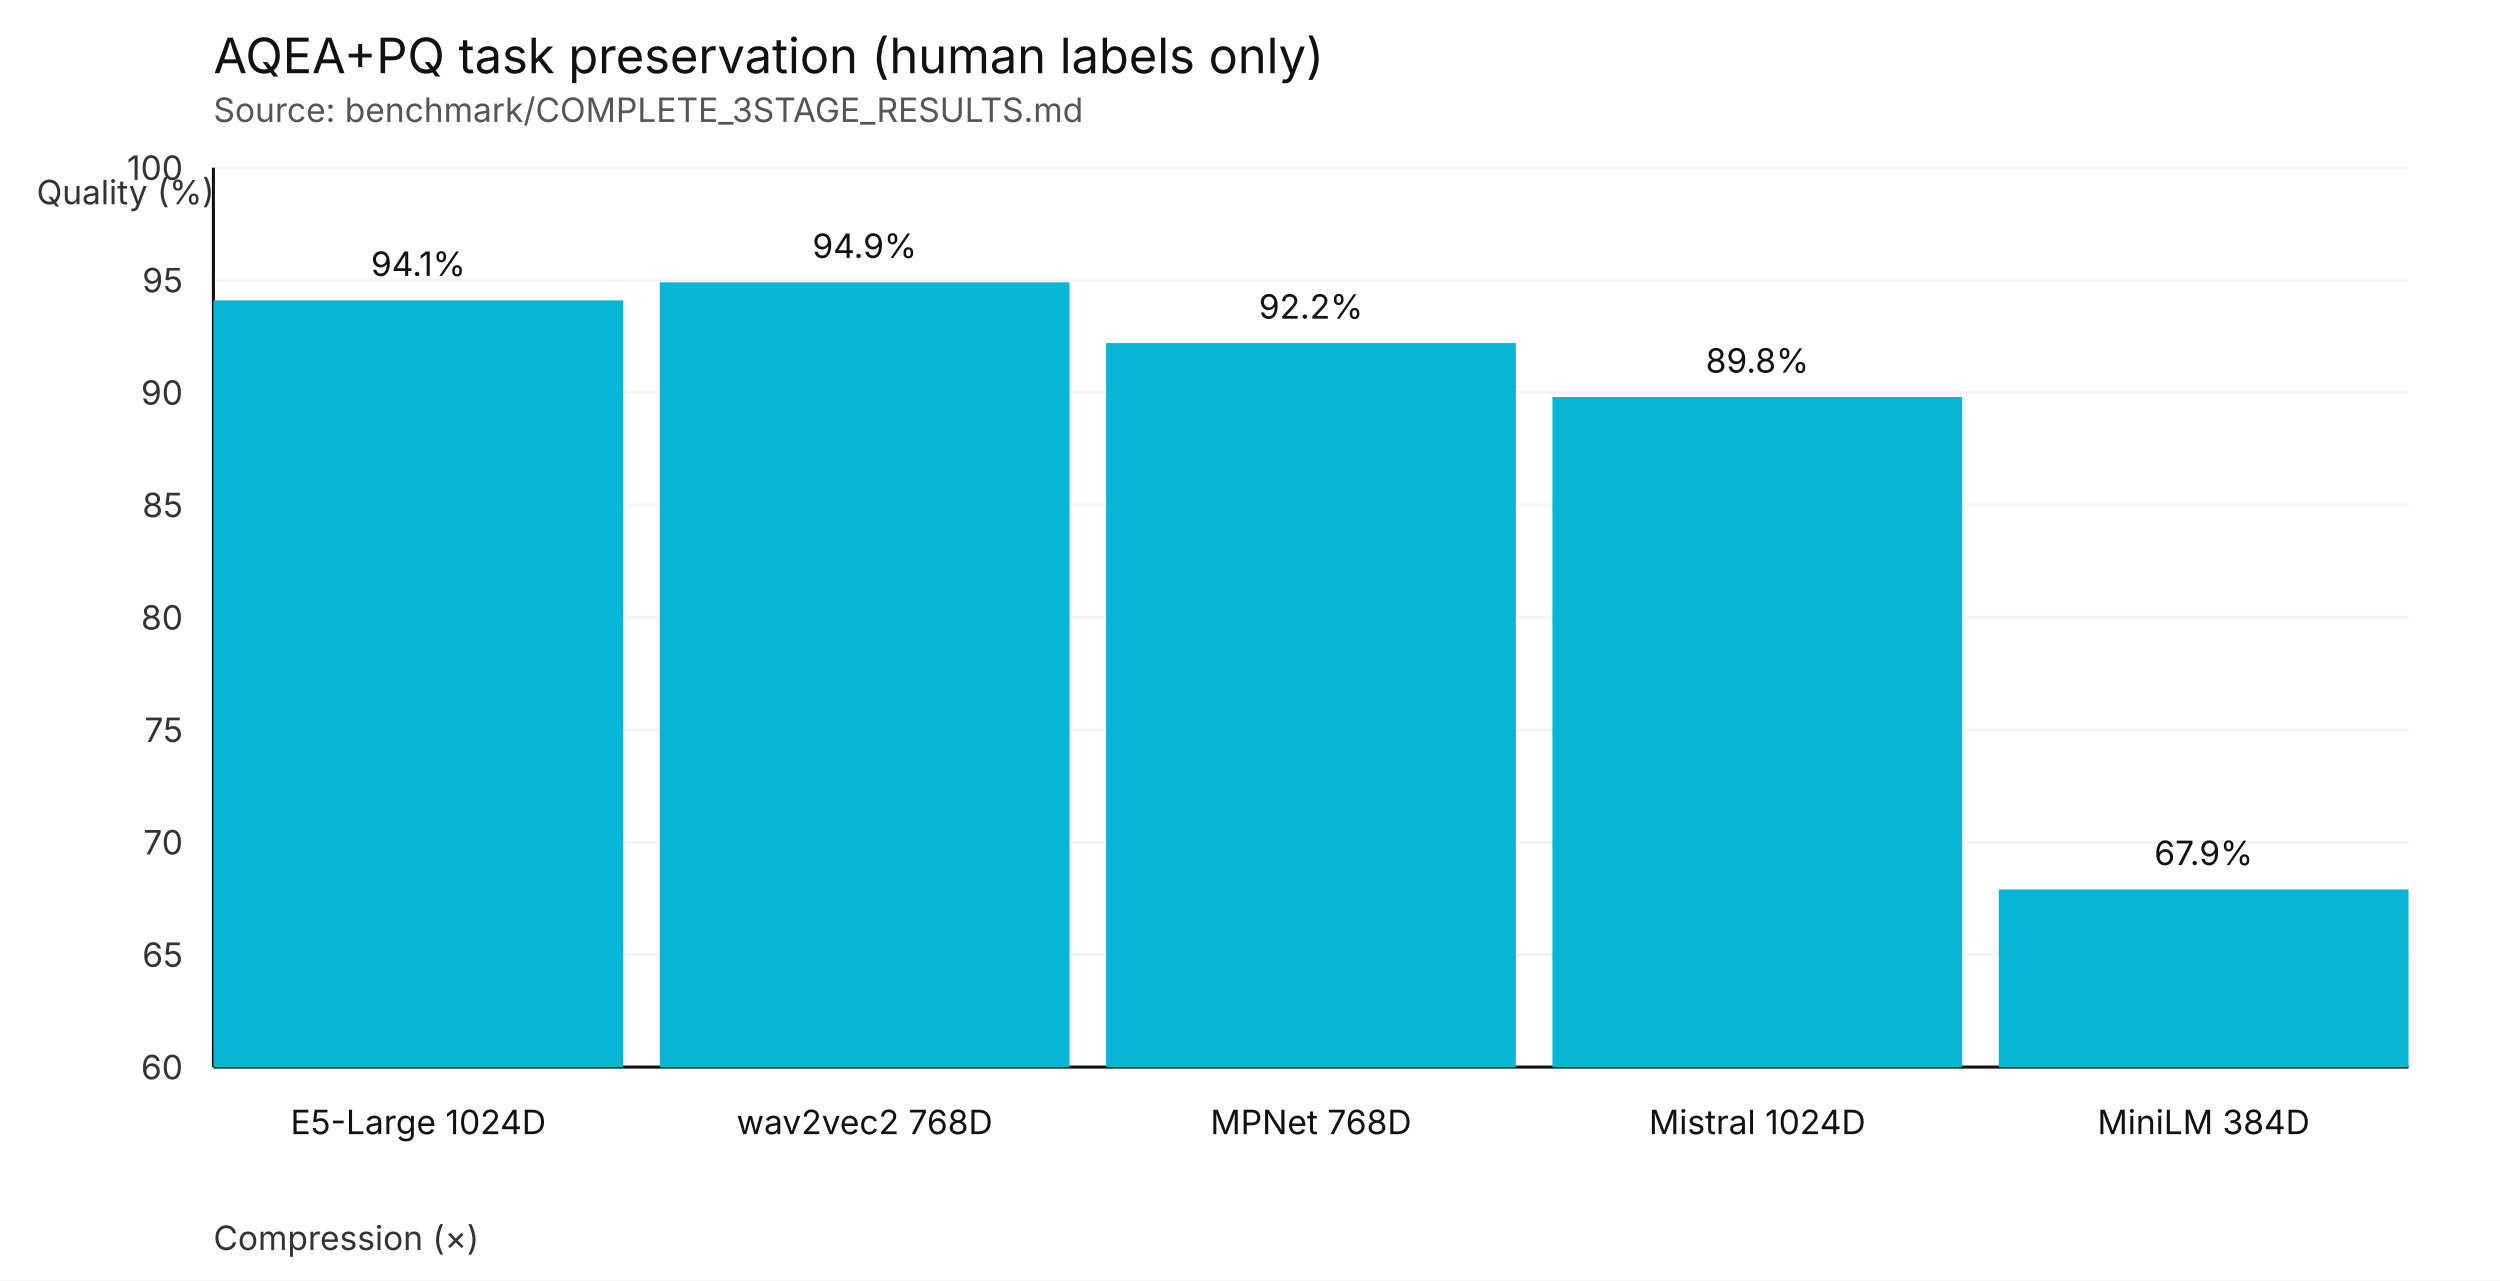
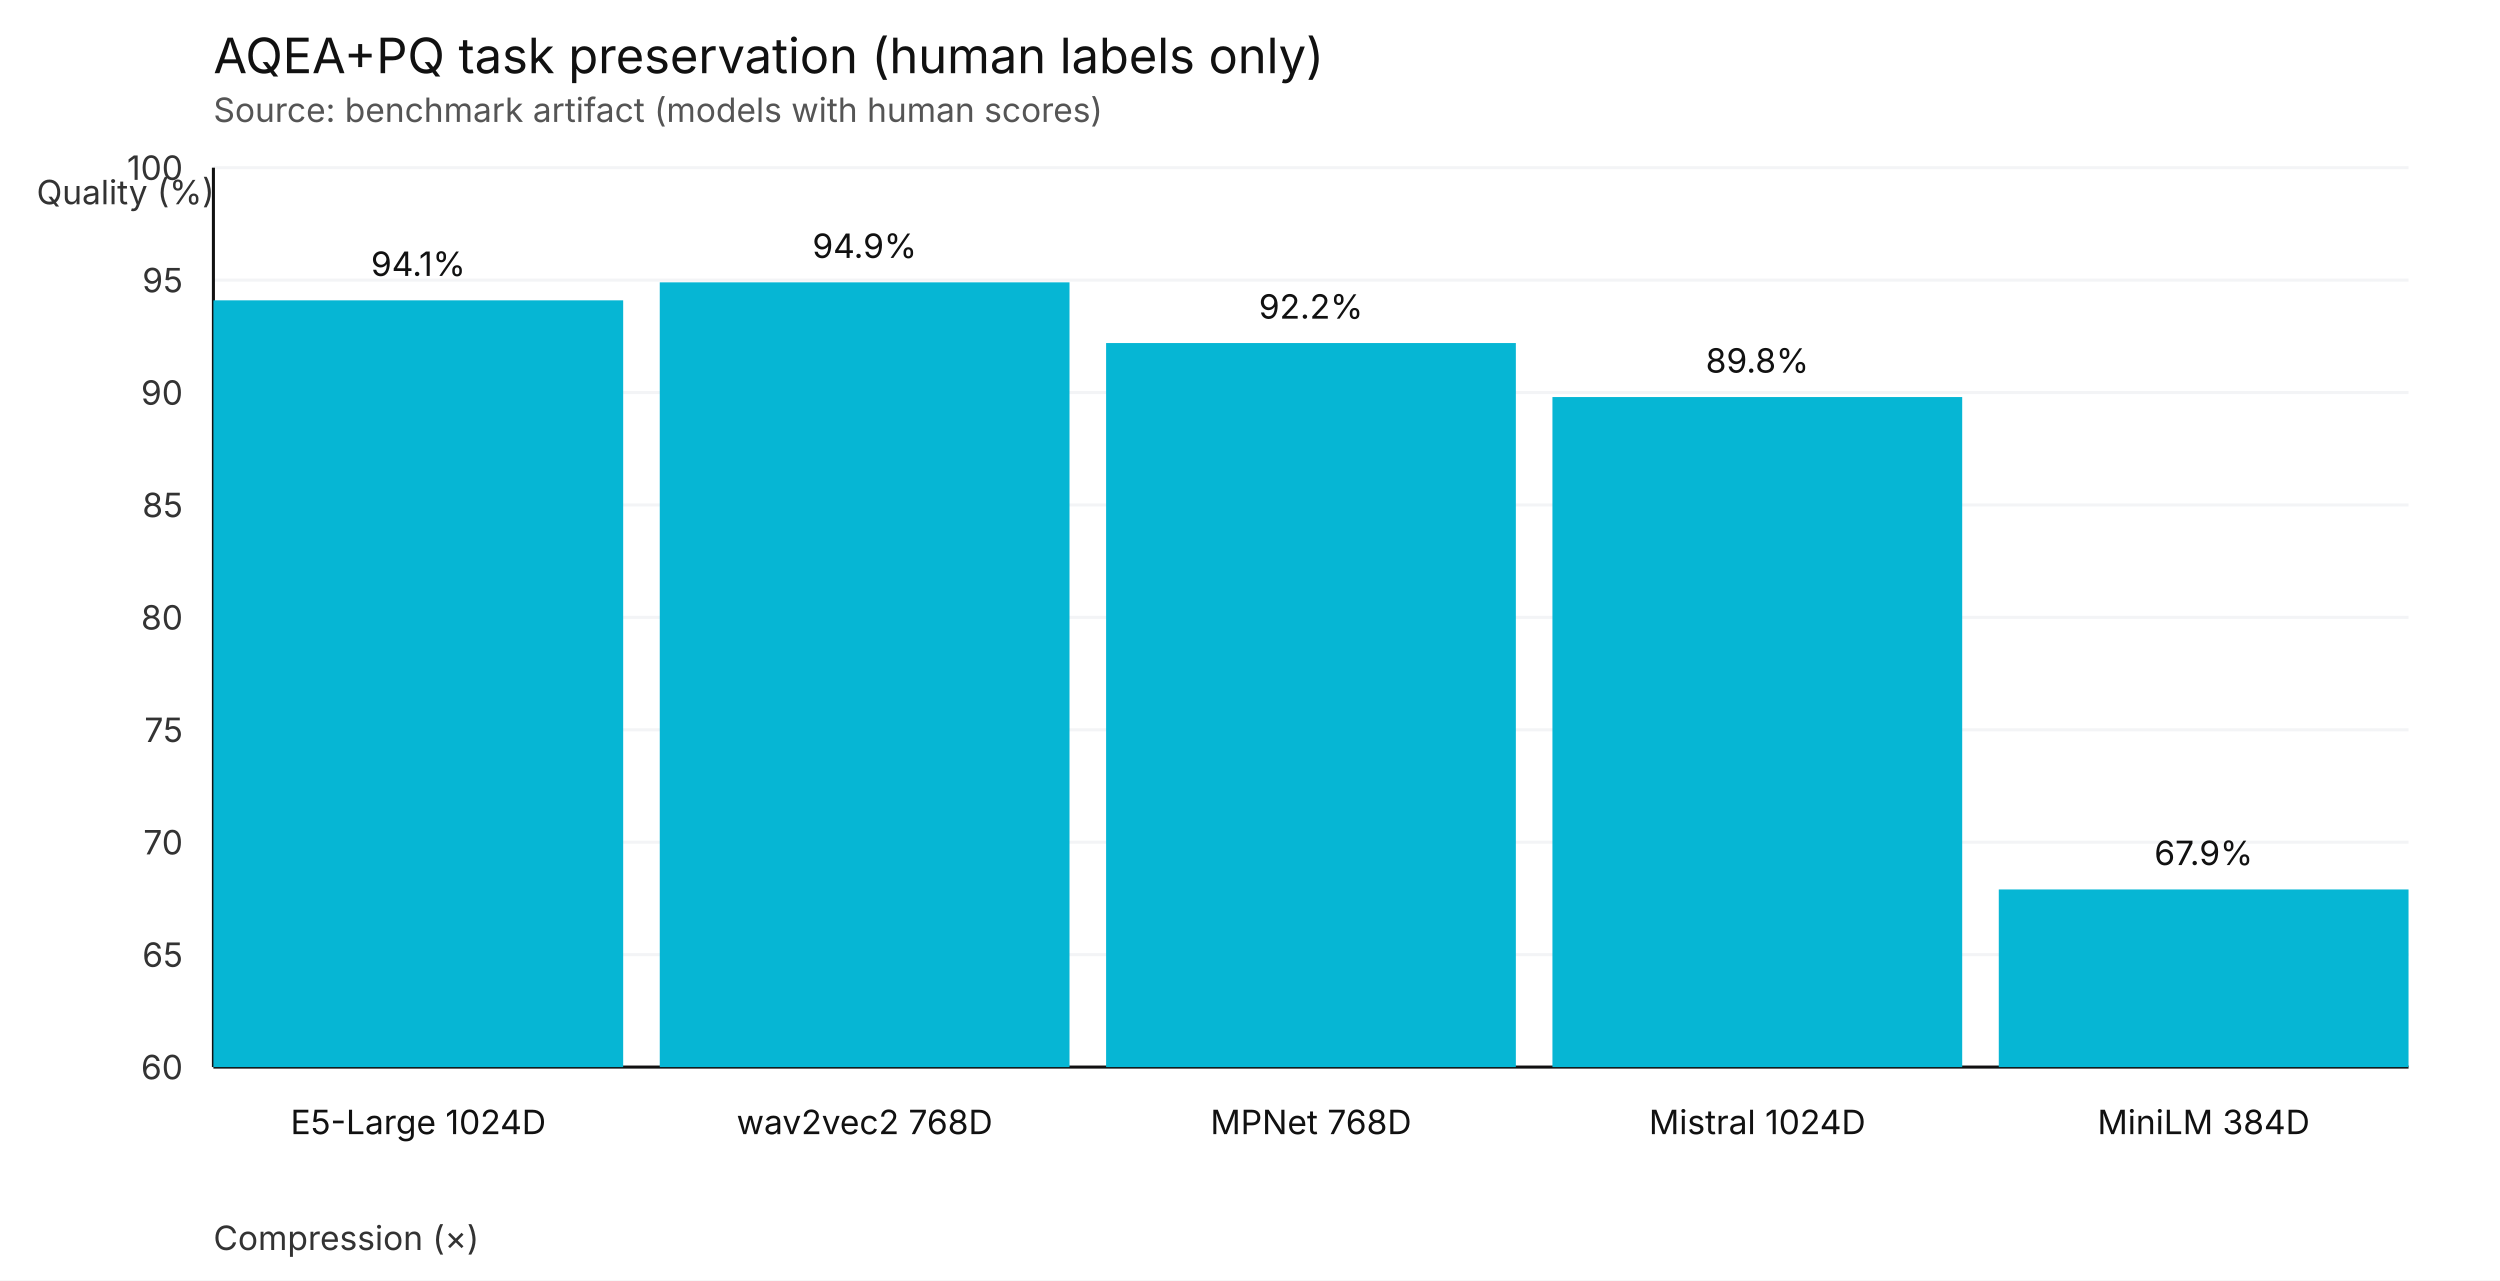
<svg xmlns="http://www.w3.org/2000/svg" width="820" height="420" viewBox="0 0 820 420">
  <rect width="820" height="420" fill="white" />
  <text x="70" y="24" font-family="Inter, Arial, sans-serif" font-size="16" fill="#111">AQEA+PQ task preservation (human labels only)</text>
-   <text x="70" y="40" font-family="Inter, Arial, sans-serif" font-size="11" fill="#555">Source: benchmark/COMPLETE_3STAGE_RESULTS.md</text>
+   <text x="70" y="40" font-family="Inter, Arial, sans-serif" font-size="11" fill="#555">Source: benchmark artifact (models with human scores)</text>
  <line x1="70" y1="350.0" x2="790" y2="350.0" stroke="#f3f4f6" stroke-width="1" />
  <text x="60" y="354.0" text-anchor="end" font-family="Inter, Arial, sans-serif" font-size="11" fill="#333">60</text>
  <line x1="70" y1="313.125" x2="790" y2="313.125" stroke="#f3f4f6" stroke-width="1" />
  <text x="60" y="317.125" text-anchor="end" font-family="Inter, Arial, sans-serif" font-size="11" fill="#333">65</text>
  <line x1="70" y1="276.25" x2="790" y2="276.25" stroke="#f3f4f6" stroke-width="1" />
  <text x="60" y="280.25" text-anchor="end" font-family="Inter, Arial, sans-serif" font-size="11" fill="#333">70</text>
  <line x1="70" y1="239.375" x2="790" y2="239.375" stroke="#f3f4f6" stroke-width="1" />
  <text x="60" y="243.375" text-anchor="end" font-family="Inter, Arial, sans-serif" font-size="11" fill="#333">75</text>
  <line x1="70" y1="202.5" x2="790" y2="202.5" stroke="#f3f4f6" stroke-width="1" />
  <text x="60" y="206.5" text-anchor="end" font-family="Inter, Arial, sans-serif" font-size="11" fill="#333">80</text>
  <line x1="70" y1="165.625" x2="790" y2="165.625" stroke="#f3f4f6" stroke-width="1" />
  <text x="60" y="169.625" text-anchor="end" font-family="Inter, Arial, sans-serif" font-size="11" fill="#333">85</text>
  <line x1="70" y1="128.75" x2="790" y2="128.75" stroke="#f3f4f6" stroke-width="1" />
  <text x="60" y="132.75" text-anchor="end" font-family="Inter, Arial, sans-serif" font-size="11" fill="#333">90</text>
  <line x1="70" y1="91.875" x2="790" y2="91.875" stroke="#f3f4f6" stroke-width="1" />
  <text x="60" y="95.875" text-anchor="end" font-family="Inter, Arial, sans-serif" font-size="11" fill="#333">95</text>
  <line x1="70" y1="55.0" x2="790" y2="55.0" stroke="#f3f4f6" stroke-width="1" />
  <text x="60" y="59.0" text-anchor="end" font-family="Inter, Arial, sans-serif" font-size="11" fill="#333">100</text>
  <line x1="70" y1="350" x2="790" y2="350" stroke="#111" stroke-width="1" />
  <line x1="70" y1="350" x2="70" y2="55" stroke="#111" stroke-width="1" />
  <text x="70" y="410" font-family="Inter, Arial, sans-serif" font-size="11" fill="#333">Compression (×)</text>
  <text x="12" y="67" font-family="Inter, Arial, sans-serif" font-size="11" fill="#333">Quality (%)</text>
  <rect x="70.00" y="98.51" width="134.40" height="251.49" fill="#06b6d4" />
  <text x="137.20" y="90.51" text-anchor="middle" font-family="Inter, Arial, sans-serif" font-size="11" fill="#111">94.1%</text>
  <text x="137.20" y="372" text-anchor="middle" font-family="Inter, Arial, sans-serif" font-size="11" fill="#111">E5-Large 1024D</text>
  <rect x="216.40" y="92.61" width="134.40" height="257.39" fill="#06b6d4" />
  <text x="283.60" y="84.61" text-anchor="middle" font-family="Inter, Arial, sans-serif" font-size="11" fill="#111">94.9%</text>
  <text x="283.60" y="372" text-anchor="middle" font-family="Inter, Arial, sans-serif" font-size="11" fill="#111">wav2vec2 768D</text>
  <rect x="362.80" y="112.52" width="134.40" height="237.48" fill="#06b6d4" />
  <text x="430.00" y="104.52" text-anchor="middle" font-family="Inter, Arial, sans-serif" font-size="11" fill="#111">92.2%</text>
  <text x="430.00" y="372" text-anchor="middle" font-family="Inter, Arial, sans-serif" font-size="11" fill="#111">MPNet 768D</text>
  <rect x="509.20" y="130.23" width="134.40" height="219.77" fill="#06b6d4" />
  <text x="576.40" y="122.23" text-anchor="middle" font-family="Inter, Arial, sans-serif" font-size="11" fill="#111">89.8%</text>
  <text x="576.40" y="372" text-anchor="middle" font-family="Inter, Arial, sans-serif" font-size="11" fill="#111">Mistral 1024D</text>
  <rect x="655.60" y="291.74" width="134.40" height="58.26" fill="#06b6d4" />
  <text x="722.80" y="283.74" text-anchor="middle" font-family="Inter, Arial, sans-serif" font-size="11" fill="#111">67.9%</text>
  <text x="722.80" y="372" text-anchor="middle" font-family="Inter, Arial, sans-serif" font-size="11" fill="#111">MiniLM 384D</text>
</svg>
